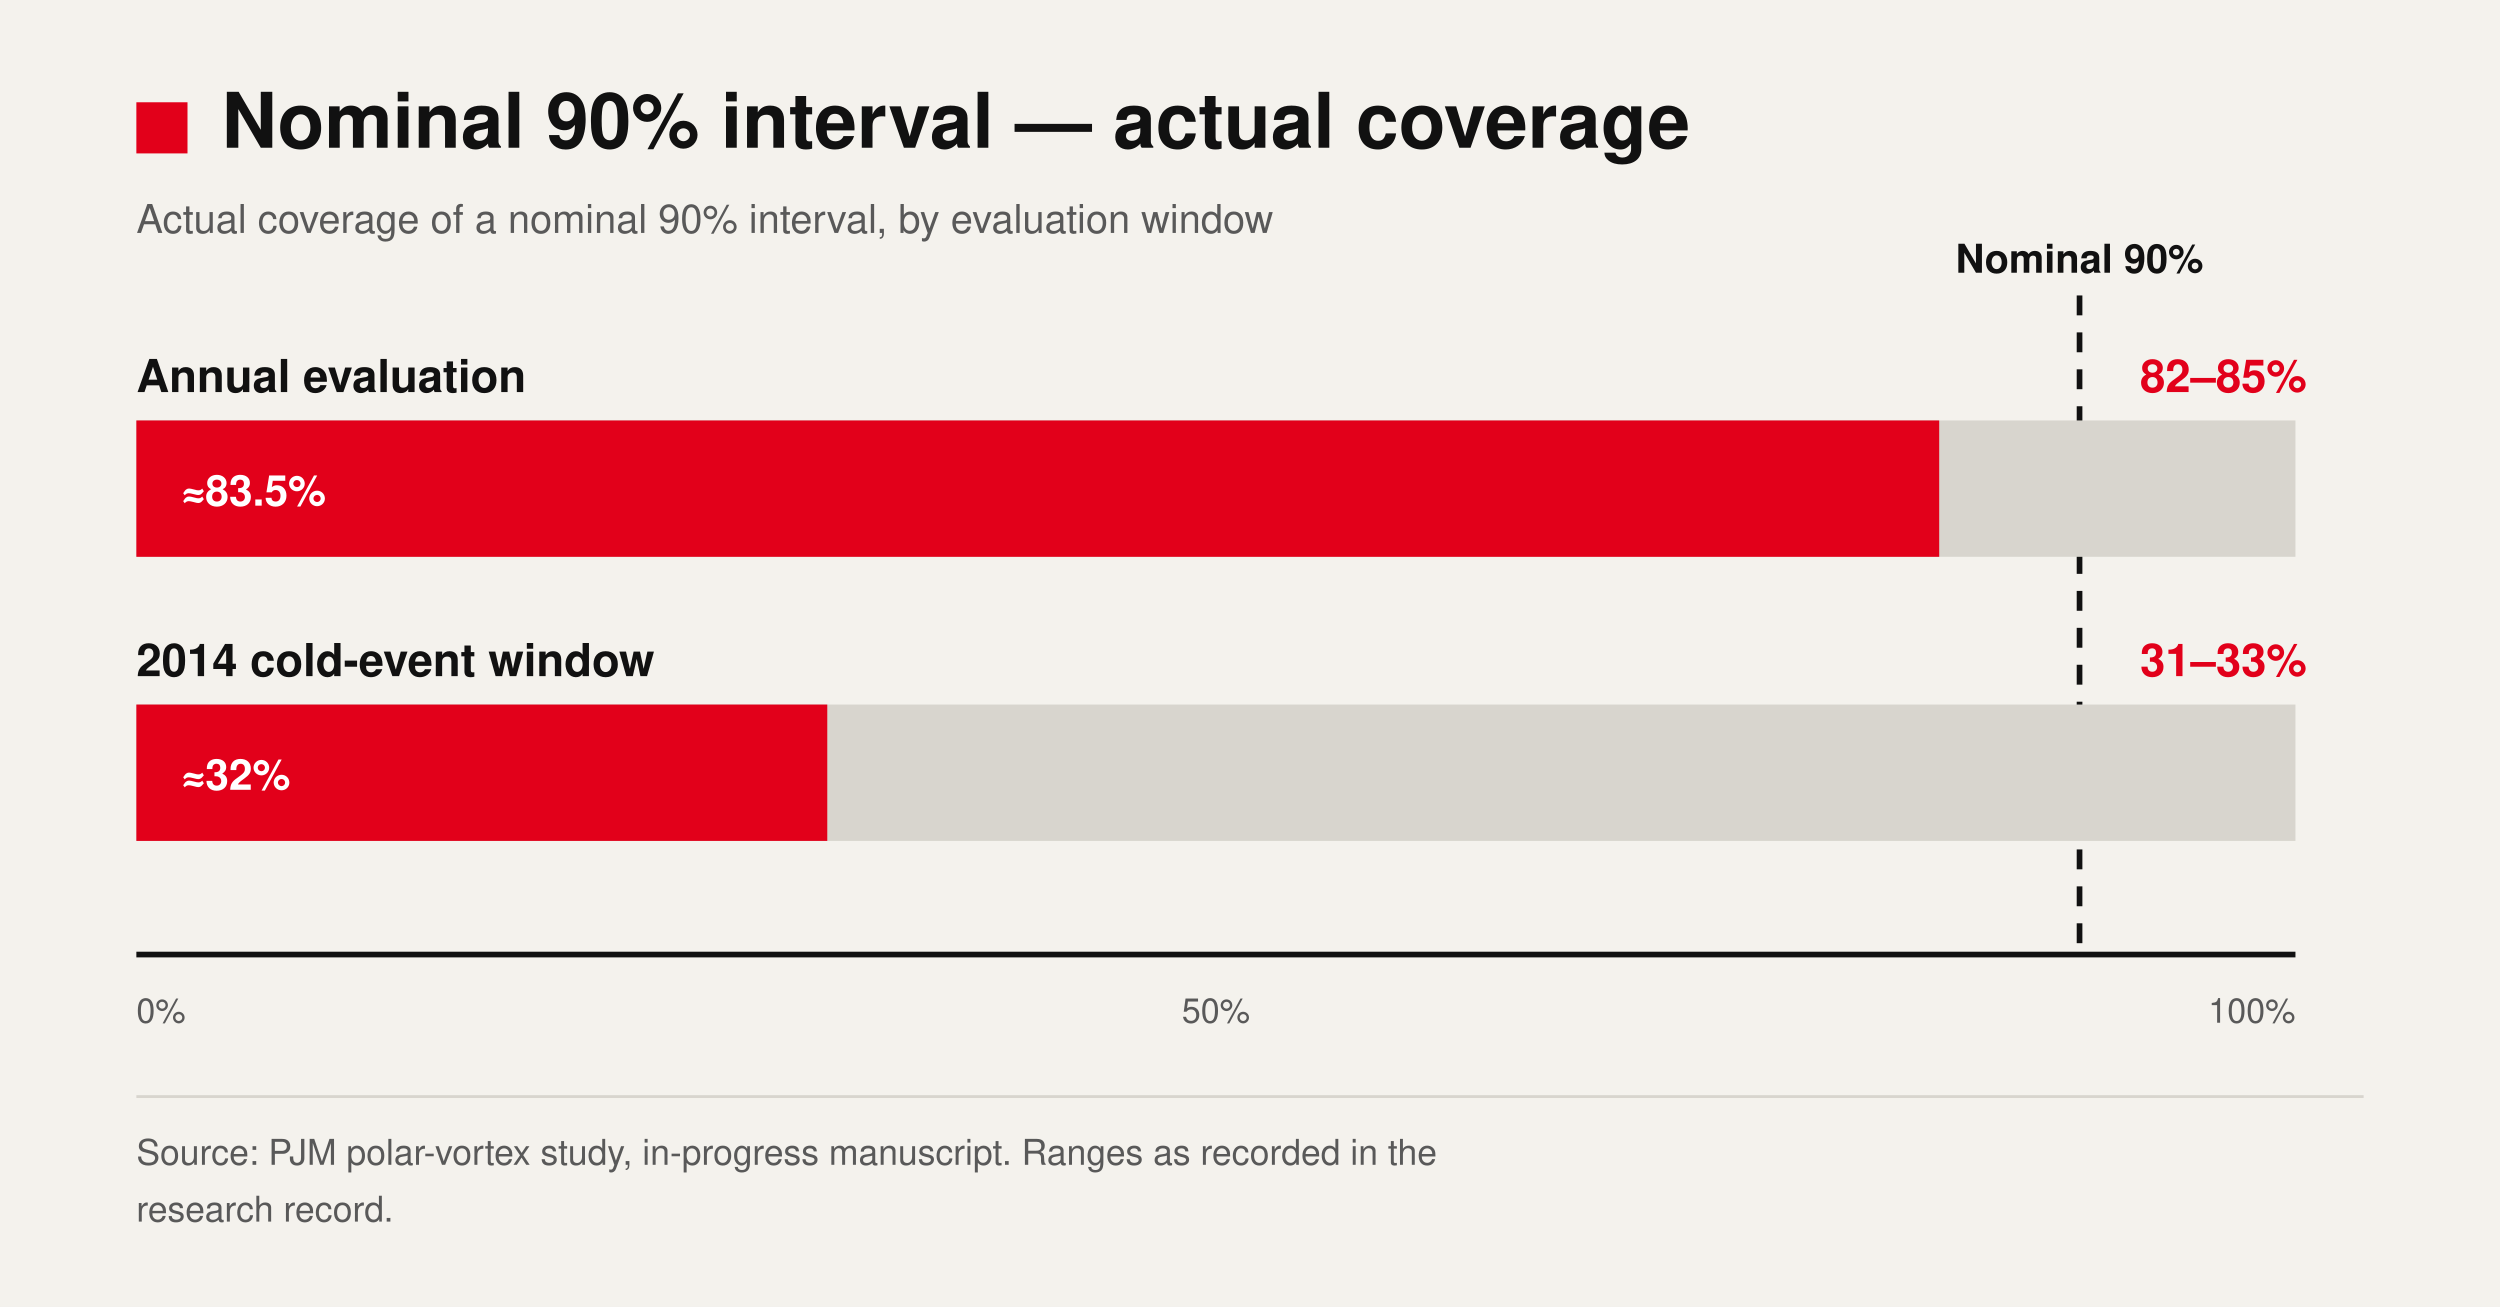
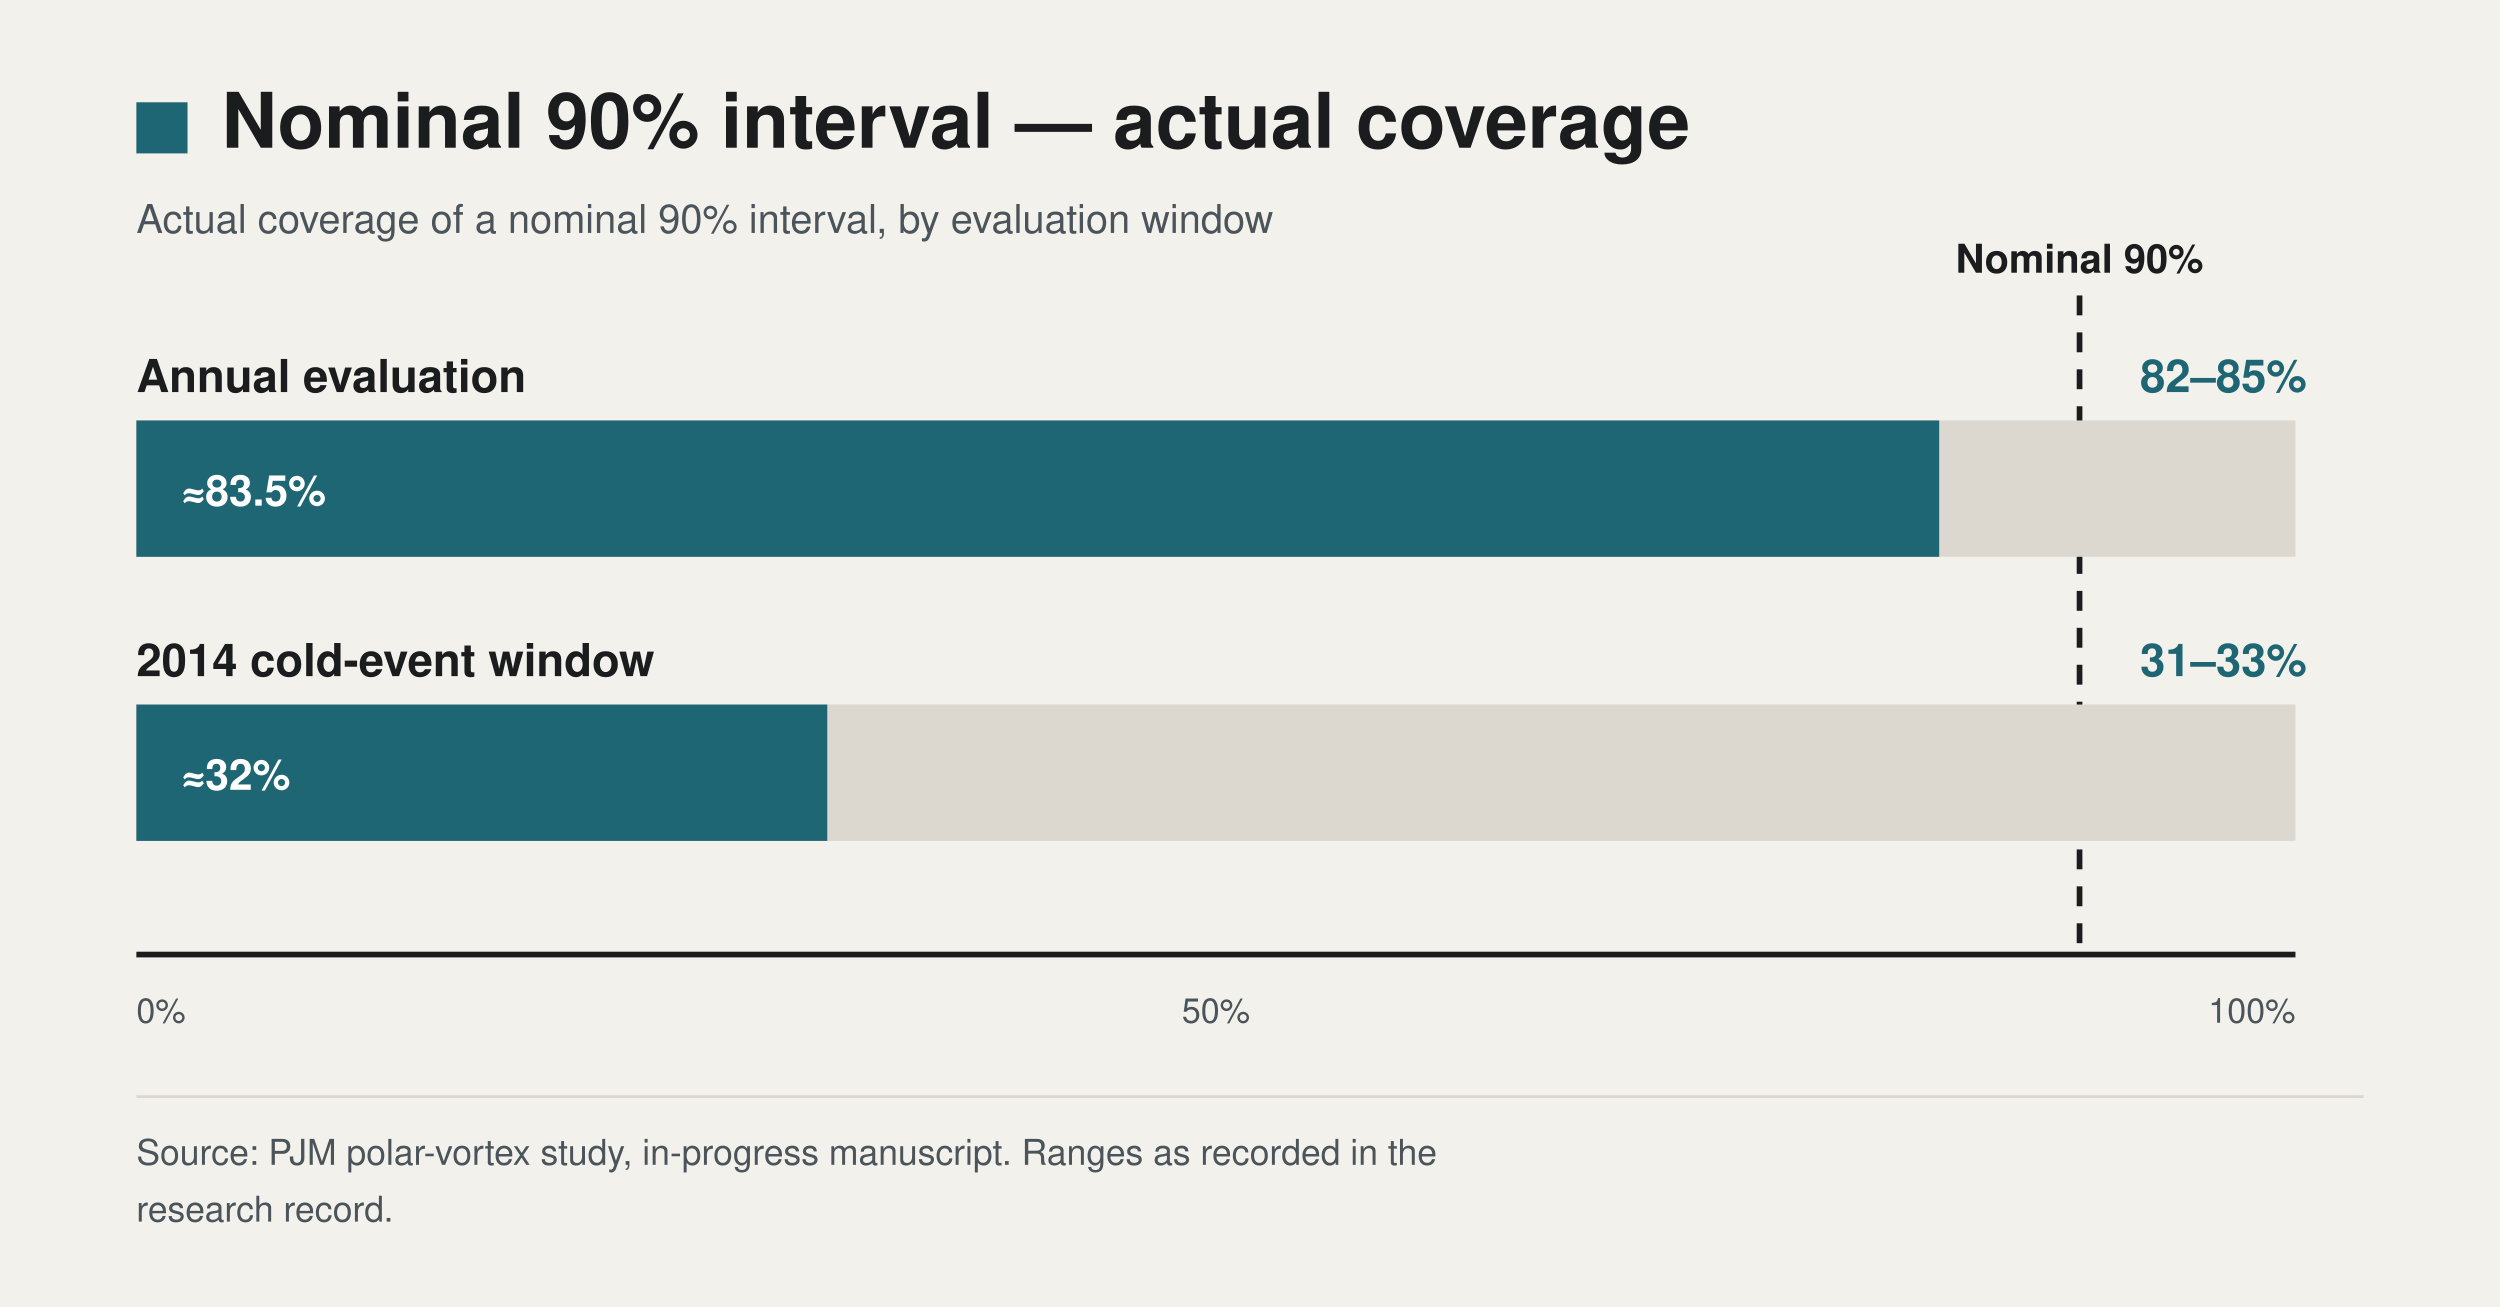
<svg xmlns="http://www.w3.org/2000/svg" width="880" height="460" viewBox="0 0 880 460">
-   <rect x="0" y="0" width="880" height="460" fill="#F4F2ED" />
-   <rect x="48" y="36" width="18" height="18" fill="#E2001A" />
-   <text x="78" y="52" font-family="Archivo, Helvetica, Arial, sans-serif" font-size="27" font-weight="700" fill="#111111">Nominal 90% interval — actual coverage</text>
-   <text x="48" y="82" font-family="Archivo, Helvetica, Arial, sans-serif" font-size="14" fill="#595959">Actual coverage of a nominal 90% interval, by evaluation window</text>
-   <line x1="732" y1="104" x2="732" y2="336" stroke="#111111" stroke-width="2" stroke-dasharray="7 6" />
-   <text x="732" y="96" font-family="Archivo, Helvetica, Arial, sans-serif" font-size="14" font-weight="700" fill="#111111" text-anchor="middle">Nominal 90%</text>
-   <text x="48" y="138" font-family="Archivo, Helvetica, Arial, sans-serif" font-size="16" font-weight="700" fill="#111111">Annual evaluation</text>
-   <text x="812" y="138" font-family="Archivo, Helvetica, Arial, sans-serif" font-size="16" font-weight="700" fill="#E2001A" text-anchor="end">82–85%</text>
-   <rect x="48" y="148" width="760" height="48" fill="#D8D5CE" />
-   <rect x="48" y="148" width="634.6" height="48" fill="#E2001A" />
-   <text x="64" y="178" font-family="Archivo, Helvetica, Arial, sans-serif" font-size="15" font-weight="700" fill="#FFFFFF">≈83.5%</text>
-   <text x="48" y="238" font-family="Archivo, Helvetica, Arial, sans-serif" font-size="16" font-weight="700" fill="#111111">2014 cold-event window</text>
-   <text x="812" y="238" font-family="Archivo, Helvetica, Arial, sans-serif" font-size="16" font-weight="700" fill="#E2001A" text-anchor="end">31–33%</text>
-   <rect x="48" y="248" width="760" height="48" fill="#D8D5CE" />
-   <rect x="48" y="248" width="243.2" height="48" fill="#E2001A" />
-   <text x="64" y="278" font-family="Archivo, Helvetica, Arial, sans-serif" font-size="15" font-weight="700" fill="#FFFFFF">≈32%</text>
-   <line x1="48" y1="336" x2="808" y2="336" stroke="#111111" stroke-width="2" />
-   <text x="48" y="360" font-family="Archivo, Helvetica, Arial, sans-serif" font-size="12" fill="#595959">0%</text>
-   <text x="428" y="360" font-family="Archivo, Helvetica, Arial, sans-serif" font-size="12" fill="#595959" text-anchor="middle">50%</text>
-   <text x="808" y="360" font-family="Archivo, Helvetica, Arial, sans-serif" font-size="12" fill="#595959" text-anchor="end">100%</text>
-   <line x1="48" y1="386" x2="832" y2="386" stroke="#D8D5CE" stroke-width="1" />
-   <text x="48" y="410" font-family="Archivo, Helvetica, Arial, sans-serif" font-size="12.5" fill="#595959">Source: PJM polar-vortex study, in-progress manuscript. Ranges as recorded in the</text>
-   <text x="48" y="430" font-family="Archivo, Helvetica, Arial, sans-serif" font-size="12.5" fill="#595959">research record.</text>
+   <rect x="0" y="0" width="880" height="460" fill="#F3F1EB" />
+   <rect x="48" y="36" width="18" height="18" fill="#1F6674" />
+   <text x="78" y="52" font-family="Helvetica Neue, Helvetica, Arial, sans-serif" font-size="27" font-weight="700" fill="#1A1C1E">Nominal 90% interval — actual coverage</text>
+   <text x="48" y="82" font-family="Helvetica Neue, Helvetica, Arial, sans-serif" font-size="14" fill="#4A545A">Actual coverage of a nominal 90% interval, by evaluation window</text>
+   <line x1="732" y1="104" x2="732" y2="336" stroke="#1A1C1E" stroke-width="2" stroke-dasharray="7 6" />
+   <text x="732" y="96" font-family="Helvetica Neue, Helvetica, Arial, sans-serif" font-size="14" font-weight="700" fill="#1A1C1E" text-anchor="middle">Nominal 90%</text>
+   <text x="48" y="138" font-family="Helvetica Neue, Helvetica, Arial, sans-serif" font-size="16" font-weight="700" fill="#1A1C1E">Annual evaluation</text>
+   <text x="812" y="138" font-family="Helvetica Neue, Helvetica, Arial, sans-serif" font-size="16" font-weight="700" fill="#1F6674" text-anchor="end">82–85%</text>
+   <rect x="48" y="148" width="760" height="48" fill="#DDD8CF" />
+   <rect x="48" y="148" width="634.6" height="48" fill="#1F6674" />
+   <text x="64" y="178" font-family="Helvetica Neue, Helvetica, Arial, sans-serif" font-size="15" font-weight="700" fill="#FFFFFF">≈83.5%</text>
+   <text x="48" y="238" font-family="Helvetica Neue, Helvetica, Arial, sans-serif" font-size="16" font-weight="700" fill="#1A1C1E">2014 cold-event window</text>
+   <text x="812" y="238" font-family="Helvetica Neue, Helvetica, Arial, sans-serif" font-size="16" font-weight="700" fill="#1F6674" text-anchor="end">31–33%</text>
+   <rect x="48" y="248" width="760" height="48" fill="#DDD8CF" />
+   <rect x="48" y="248" width="243.2" height="48" fill="#1F6674" />
+   <text x="64" y="278" font-family="Helvetica Neue, Helvetica, Arial, sans-serif" font-size="15" font-weight="700" fill="#FFFFFF">≈32%</text>
+   <line x1="48" y1="336" x2="808" y2="336" stroke="#1A1C1E" stroke-width="2" />
+   <text x="48" y="360" font-family="Helvetica Neue, Helvetica, Arial, sans-serif" font-size="12" fill="#4A545A">0%</text>
+   <text x="428" y="360" font-family="Helvetica Neue, Helvetica, Arial, sans-serif" font-size="12" fill="#4A545A" text-anchor="middle">50%</text>
+   <text x="808" y="360" font-family="Helvetica Neue, Helvetica, Arial, sans-serif" font-size="12" fill="#4A545A" text-anchor="end">100%</text>
+   <line x1="48" y1="386" x2="832" y2="386" stroke="#DDD8CF" stroke-width="1" />
+   <text x="48" y="410" font-family="Helvetica Neue, Helvetica, Arial, sans-serif" font-size="12.5" fill="#4A545A">Source: PJM polar-vortex study, in-progress manuscript. Ranges as recorded in the</text>
+   <text x="48" y="430" font-family="Helvetica Neue, Helvetica, Arial, sans-serif" font-size="12.5" fill="#4A545A">research record.</text>
</svg>
